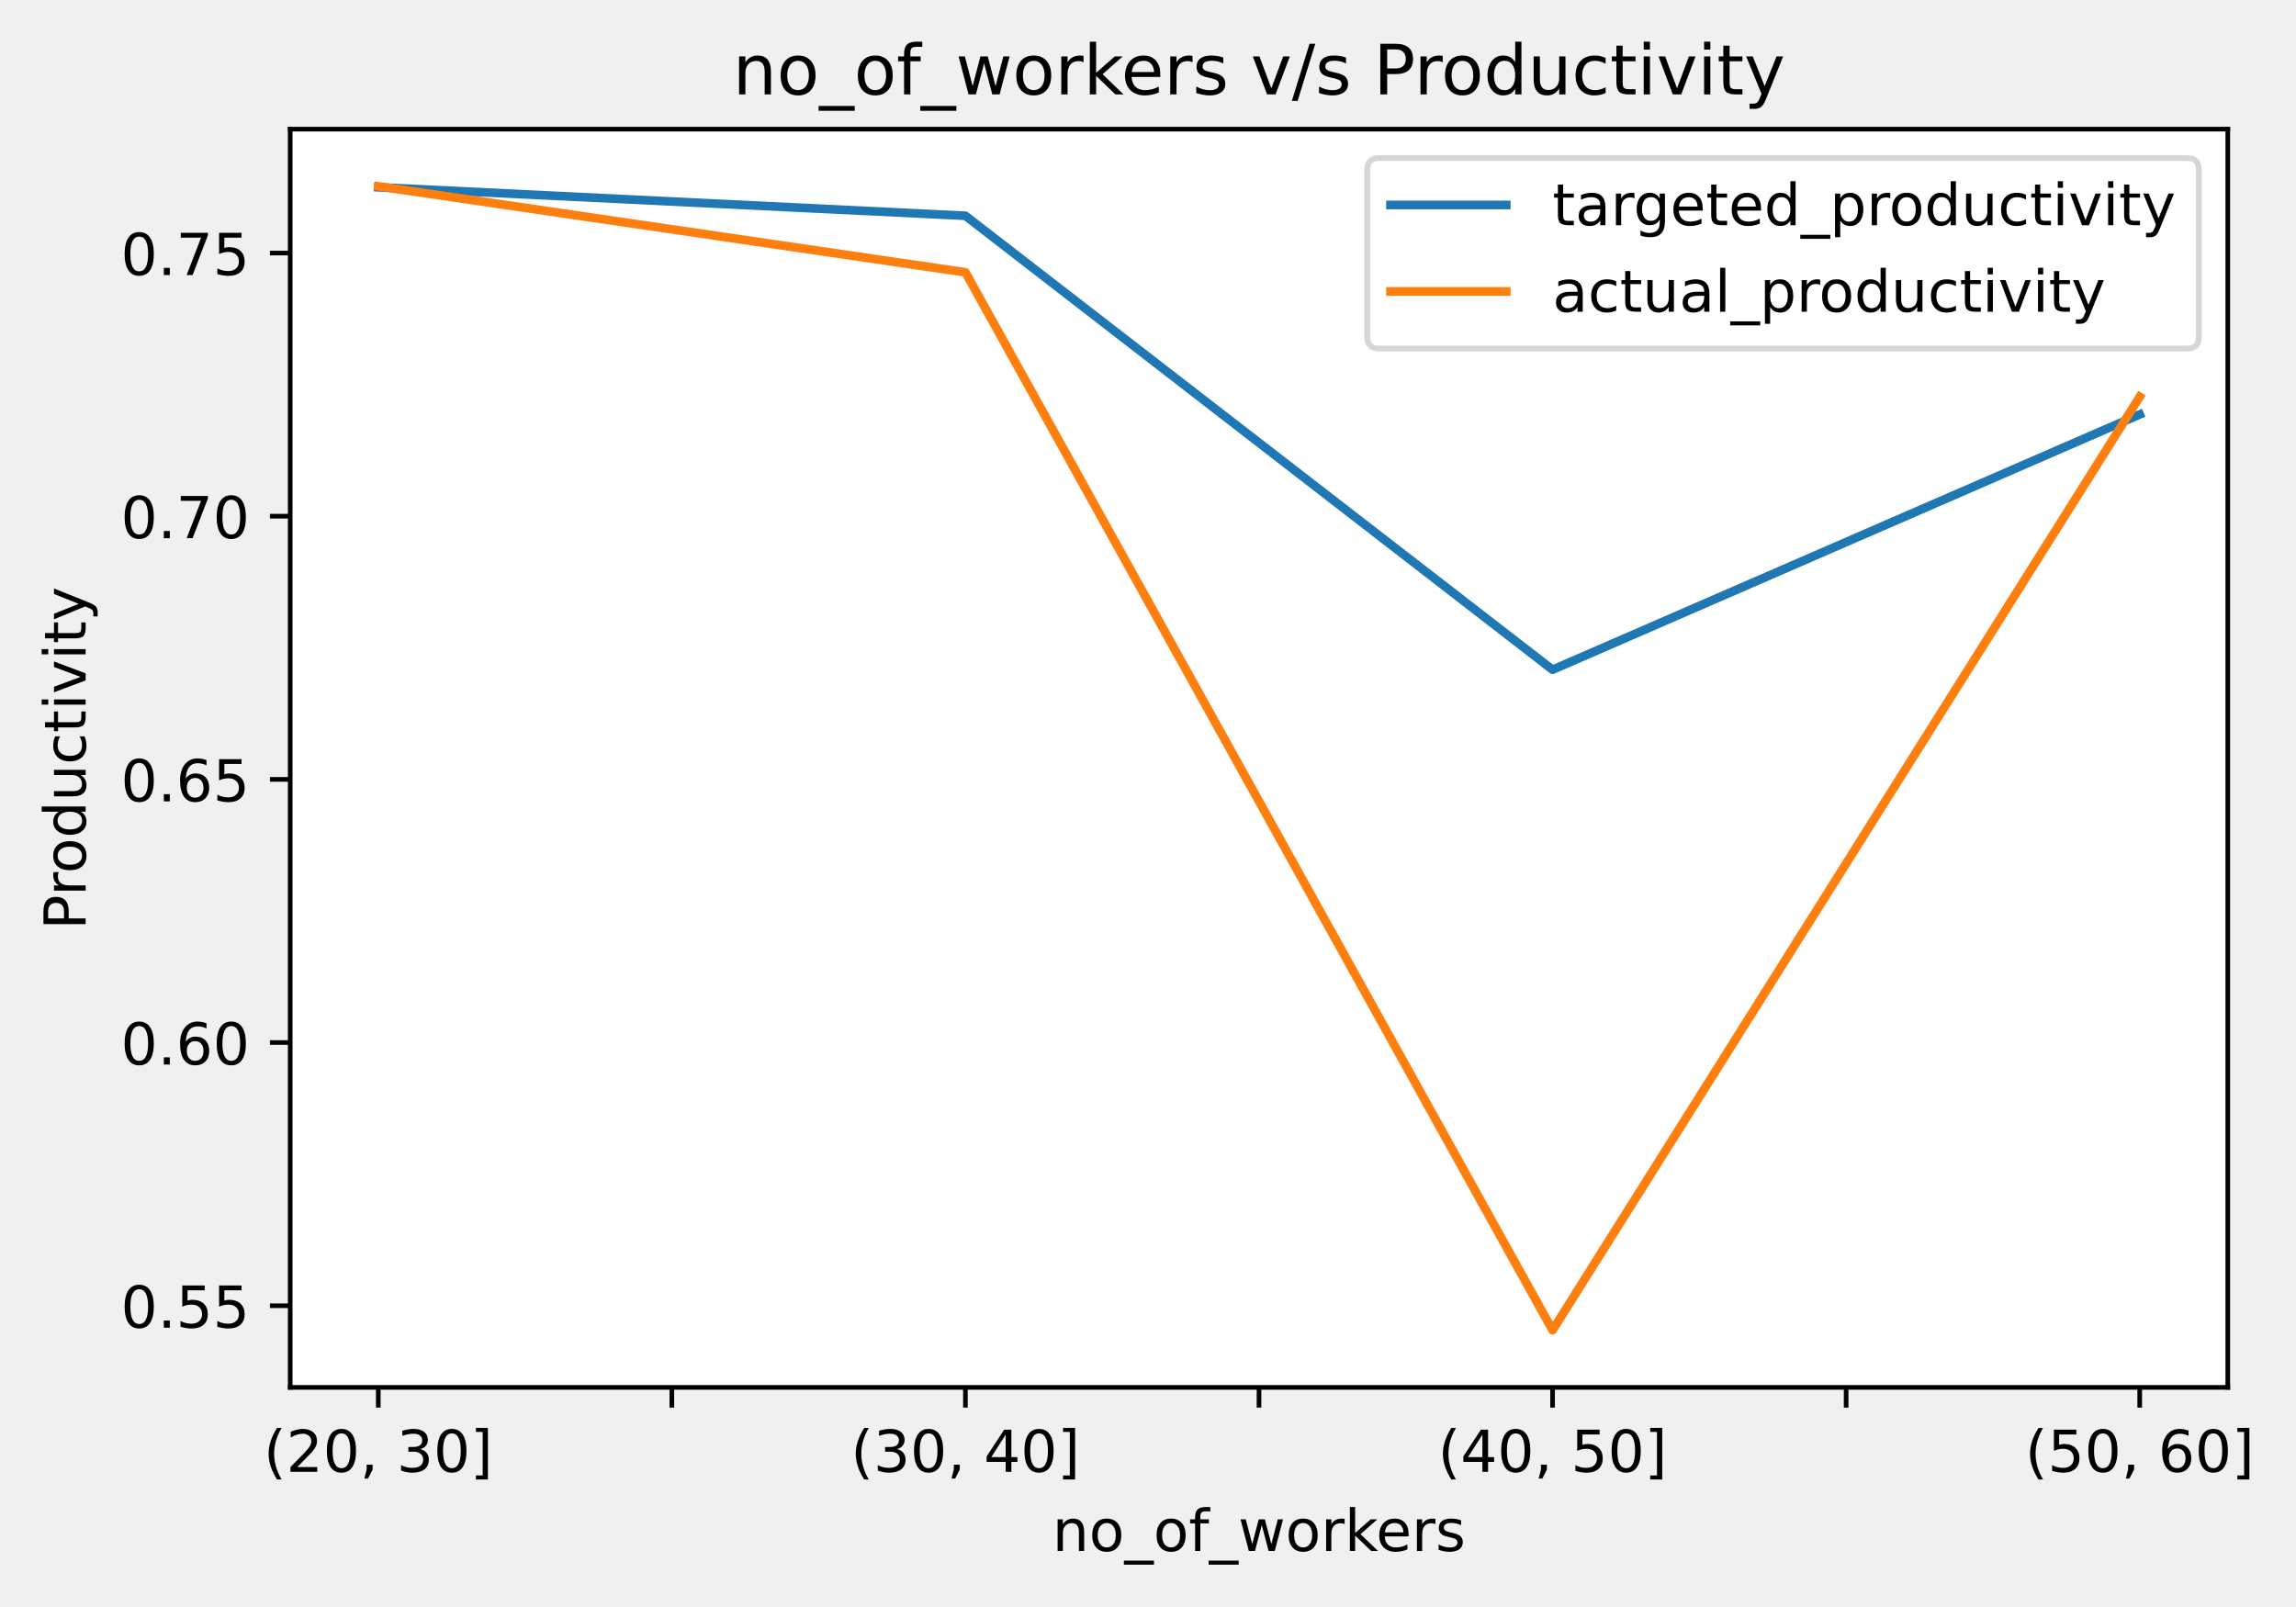
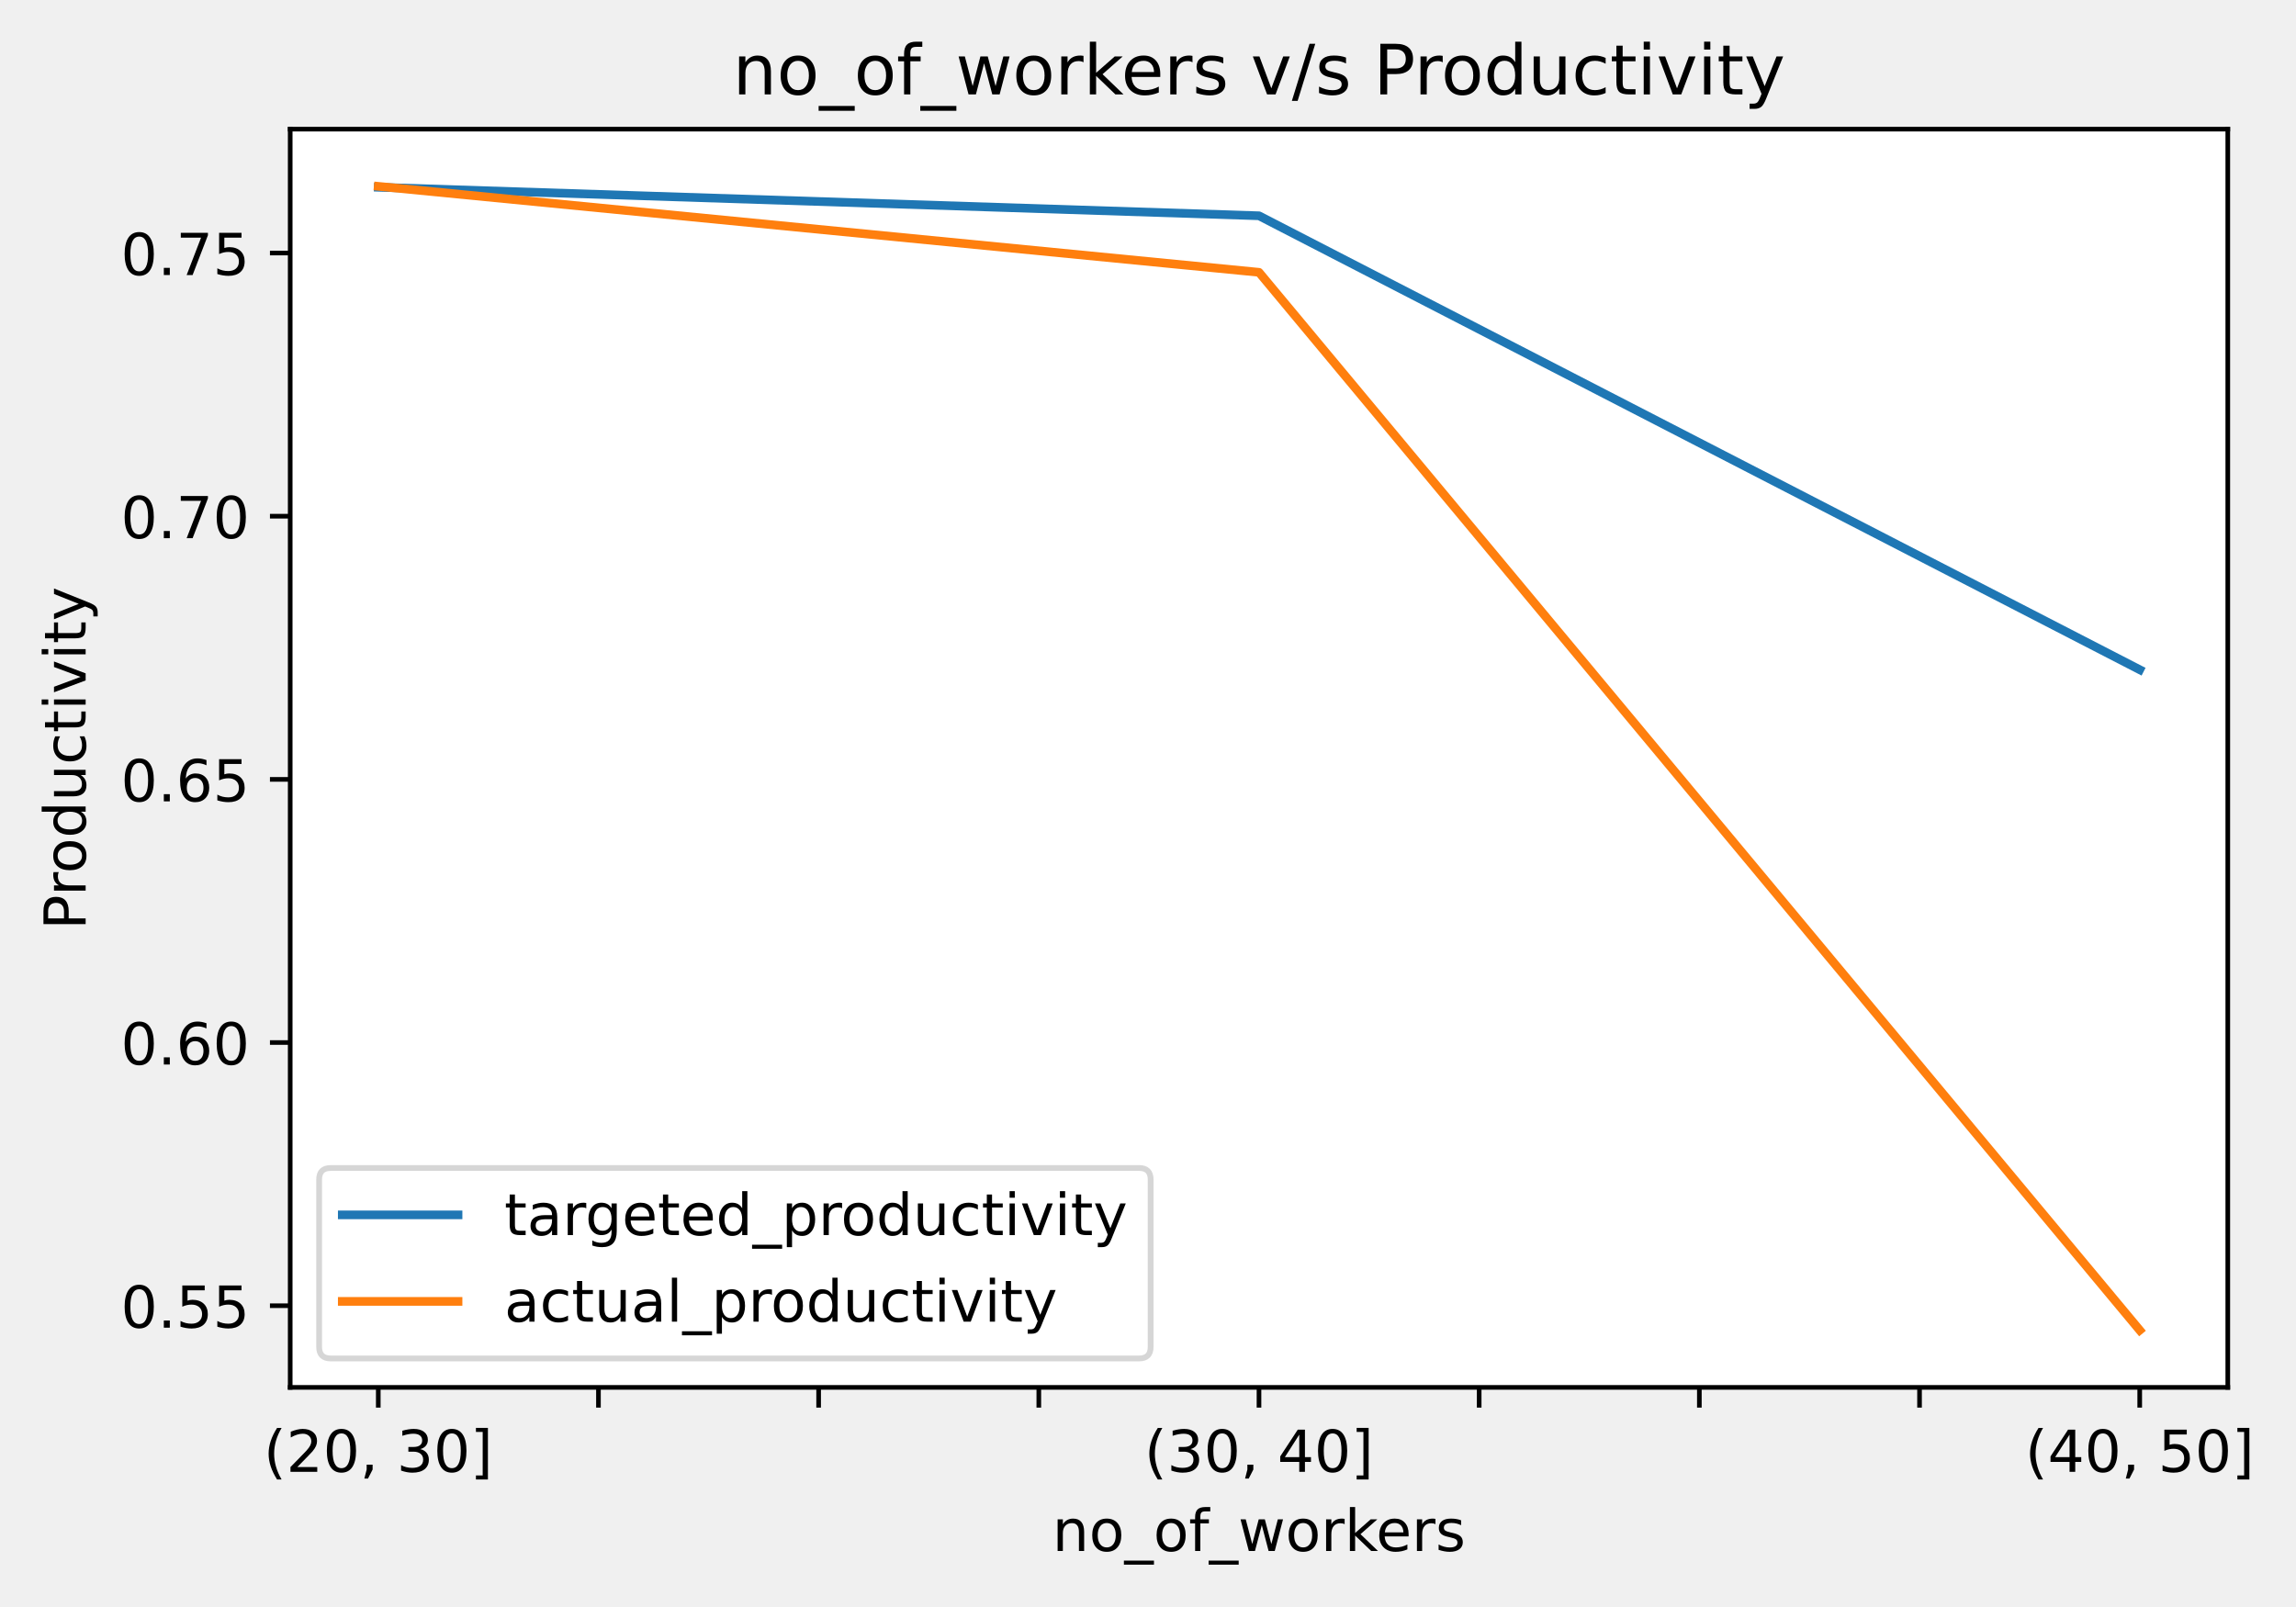
<svg xmlns="http://www.w3.org/2000/svg" xmlns:xlink="http://www.w3.org/1999/xlink" height="277.592pt" version="1.1" viewBox="0 0 396.73 277.592" width="396.73pt">
  <defs>
    <style type="text/css">*{stroke-linecap:butt;stroke-linejoin:round;}</style>
  </defs>
  <g id="figure_1">
    <g id="patch_1">
      <path d="M 0 277.592  L 396.73 277.592  L 396.73 0  L 0 0  z " style="fill:none;" />
    </g>
    <g id="axes_1">
      <g id="patch_2">
        <path d="M 50.144 239.758  L 384.944 239.758  L 384.944 22.318  L 50.144 22.318  z " style="fill:#ffffff;" />
      </g>
      <g id="matplotlib.axis_1">
        <g id="xtick_1">
          <g id="line2d_1">
            <defs>
-               <path d="M 0 0  L 0 3.5  " id="m4b50ad5020" style="stroke:#000000;stroke-width:0.8;" />
-             </defs>
-             <g>
-               <use style="stroke:#000000;stroke-width:0.8;" x="65.362" xlink:href="#m4b50ad5020" y="239.758" />
+               <path d="M 0 0  L 0 3.5  " id="mc0a66f5b54" style="stroke:#000000;stroke-width:0.8;" />
+             </defs>
+             <g>
+               <use style="stroke:#000000;stroke-width:0.8;" x="65.362" xlink:href="#mc0a66f5b54" y="239.758" />
            </g>
          </g>
          <g id="text_1">
            <g transform="translate(45.55724 254.3566)scale(0.1 -0.1)">
              <defs>
                <path d="M 1984 4856  Q 1566 4138 1362 3434  Q 1159 2731 1159 2009  Q 1159 1288 1364 580  Q 1569 -128 1984 -844  L 1484 -844  Q 1016 -109 783 600  Q 550 1309 550 2009  Q 550 2706 781 3412  Q 1013 4119 1484 4856  L 1984 4856  z " id="DejaVuSans-28" transform="scale(0.015625)" />
                <path d="M 1228 531  L 3431 531  L 3431 0  L 469 0  L 469 531  Q 828 903 1448 1529  Q 2069 2156 2228 2338  Q 2531 2678 2651 2914  Q 2772 3150 2772 3378  Q 2772 3750 2511 3984  Q 2250 4219 1831 4219  Q 1534 4219 1204 4116  Q 875 4013 500 3803  L 500 4441  Q 881 4594 1212 4672  Q 1544 4750 1819 4750  Q 2544 4750 2975 4387  Q 3406 4025 3406 3419  Q 3406 3131 3298 2873  Q 3191 2616 2906 2266  Q 2828 2175 2409 1742  Q 1991 1309 1228 531  z " id="DejaVuSans-32" transform="scale(0.015625)" />
                <path d="M 2034 4250  Q 1547 4250 1301 3770  Q 1056 3291 1056 2328  Q 1056 1369 1301 889  Q 1547 409 2034 409  Q 2525 409 2770 889  Q 3016 1369 3016 2328  Q 3016 3291 2770 3770  Q 2525 4250 2034 4250  z M 2034 4750  Q 2819 4750 3233 4129  Q 3647 3509 3647 2328  Q 3647 1150 3233 529  Q 2819 -91 2034 -91  Q 1250 -91 836 529  Q 422 1150 422 2328  Q 422 3509 836 4129  Q 1250 4750 2034 4750  z " id="DejaVuSans-30" transform="scale(0.015625)" />
                <path d="M 750 794  L 1409 794  L 1409 256  L 897 -744  L 494 -744  L 750 256  L 750 794  z " id="DejaVuSans-2c" transform="scale(0.015625)" />
                <path id="DejaVuSans-20" transform="scale(0.015625)" />
                <path d="M 2597 2516  Q 3050 2419 3304 2112  Q 3559 1806 3559 1356  Q 3559 666 3084 287  Q 2609 -91 1734 -91  Q 1441 -91 1130 -33  Q 819 25 488 141  L 488 750  Q 750 597 1062 519  Q 1375 441 1716 441  Q 2309 441 2620 675  Q 2931 909 2931 1356  Q 2931 1769 2642 2001  Q 2353 2234 1838 2234  L 1294 2234  L 1294 2753  L 1863 2753  Q 2328 2753 2575 2939  Q 2822 3125 2822 3475  Q 2822 3834 2567 4026  Q 2313 4219 1838 4219  Q 1578 4219 1281 4162  Q 984 4106 628 3988  L 628 4550  Q 988 4650 1302 4700  Q 1616 4750 1894 4750  Q 2613 4750 3031 4423  Q 3450 4097 3450 3541  Q 3450 3153 3228 2886  Q 3006 2619 2597 2516  z " id="DejaVuSans-33" transform="scale(0.015625)" />
                <path d="M 1947 4863  L 1947 -844  L 622 -844  L 622 -397  L 1369 -397  L 1369 4416  L 622 4416  L 622 4863  L 1947 4863  z " id="DejaVuSans-5d" transform="scale(0.015625)" />
              </defs>
              <use xlink:href="#DejaVuSans-28" />
              <use x="39.014" xlink:href="#DejaVuSans-32" />
              <use x="102.637" xlink:href="#DejaVuSans-30" />
              <use x="166.26" xlink:href="#DejaVuSans-2c" />
              <use x="198.047" xlink:href="#DejaVuSans-20" />
              <use x="229.834" xlink:href="#DejaVuSans-33" />
              <use x="293.457" xlink:href="#DejaVuSans-30" />
              <use x="357.08" xlink:href="#DejaVuSans-5d" />
            </g>
          </g>
        </g>
        <g id="xtick_2">
          <g id="line2d_2">
            <g>
-               <use style="stroke:#000000;stroke-width:0.8;" x="116.089" xlink:href="#m4b50ad5020" y="239.758" />
+               <use style="stroke:#000000;stroke-width:0.8;" x="103.407" xlink:href="#mc0a66f5b54" y="239.758" />
            </g>
          </g>
        </g>
        <g id="xtick_3">
          <g id="line2d_3">
            <g>
-               <use style="stroke:#000000;stroke-width:0.8;" x="166.816" xlink:href="#m4b50ad5020" y="239.758" />
+               <use style="stroke:#000000;stroke-width:0.8;" x="141.453" xlink:href="#mc0a66f5b54" y="239.758" />
+             </g>
+           </g>
+         </g>
+         <g id="xtick_4">
+           <g id="line2d_4">
+             <g>
+               <use style="stroke:#000000;stroke-width:0.8;" x="179.498" xlink:href="#mc0a66f5b54" y="239.758" />
+             </g>
+           </g>
+         </g>
+         <g id="xtick_5">
+           <g id="line2d_5">
+             <g>
+               <use style="stroke:#000000;stroke-width:0.8;" x="217.544" xlink:href="#mc0a66f5b54" y="239.758" />
            </g>
          </g>
          <g id="text_2">
-             <g transform="translate(147.0118 254.3566)scale(0.1 -0.1)">
+             <g transform="translate(197.7391 254.3566)scale(0.1 -0.1)">
              <defs>
                <path d="M 2419 4116  L 825 1625  L 2419 1625  L 2419 4116  z M 2253 4666  L 3047 4666  L 3047 1625  L 3713 1625  L 3713 1100  L 3047 1100  L 3047 0  L 2419 0  L 2419 1100  L 313 1100  L 313 1709  L 2253 4666  z " id="DejaVuSans-34" transform="scale(0.015625)" />
              </defs>
              <use xlink:href="#DejaVuSans-28" />
              <use x="39.014" xlink:href="#DejaVuSans-33" />
              <use x="102.637" xlink:href="#DejaVuSans-30" />
              <use x="166.26" xlink:href="#DejaVuSans-2c" />
              <use x="198.047" xlink:href="#DejaVuSans-20" />
              <use x="229.834" xlink:href="#DejaVuSans-34" />
              <use x="293.457" xlink:href="#DejaVuSans-30" />
              <use x="357.08" xlink:href="#DejaVuSans-5d" />
            </g>
          </g>
        </g>
-         <g id="xtick_4">
-           <g id="line2d_4">
-             <g>
-               <use style="stroke:#000000;stroke-width:0.8;" x="217.544" xlink:href="#m4b50ad5020" y="239.758" />
-             </g>
-           </g>
-         </g>
-         <g id="xtick_5">
-           <g id="line2d_5">
-             <g>
-               <use style="stroke:#000000;stroke-width:0.8;" x="268.271" xlink:href="#m4b50ad5020" y="239.758" />
+         <g id="xtick_6">
+           <g id="line2d_6">
+             <g>
+               <use style="stroke:#000000;stroke-width:0.8;" x="255.589" xlink:href="#mc0a66f5b54" y="239.758" />
+             </g>
+           </g>
+         </g>
+         <g id="xtick_7">
+           <g id="line2d_7">
+             <g>
+               <use style="stroke:#000000;stroke-width:0.8;" x="293.635" xlink:href="#mc0a66f5b54" y="239.758" />
+             </g>
+           </g>
+         </g>
+         <g id="xtick_8">
+           <g id="line2d_8">
+             <g>
+               <use style="stroke:#000000;stroke-width:0.8;" x="331.68" xlink:href="#mc0a66f5b54" y="239.758" />
+             </g>
+           </g>
+         </g>
+         <g id="xtick_9">
+           <g id="line2d_9">
+             <g>
+               <use style="stroke:#000000;stroke-width:0.8;" x="369.726" xlink:href="#mc0a66f5b54" y="239.758" />
            </g>
          </g>
          <g id="text_3">
-             <g transform="translate(248.4663 254.3566)scale(0.1 -0.1)">
+             <g transform="translate(349.9209 254.3566)scale(0.1 -0.1)">
              <defs>
                <path d="M 691 4666  L 3169 4666  L 3169 4134  L 1269 4134  L 1269 2991  Q 1406 3038 1543 3061  Q 1681 3084 1819 3084  Q 2600 3084 3056 2656  Q 3513 2228 3513 1497  Q 3513 744 3044 326  Q 2575 -91 1722 -91  Q 1428 -91 1123 -41  Q 819 9 494 109  L 494 744  Q 775 591 1075 516  Q 1375 441 1709 441  Q 2250 441 2565 725  Q 2881 1009 2881 1497  Q 2881 1984 2565 2268  Q 2250 2553 1709 2553  Q 1456 2553 1204 2497  Q 953 2441 691 2322  L 691 4666  z " id="DejaVuSans-35" transform="scale(0.015625)" />
              </defs>
              <use xlink:href="#DejaVuSans-28" />
              <use x="39.014" xlink:href="#DejaVuSans-34" />
              <use x="102.637" xlink:href="#DejaVuSans-30" />
              <use x="166.26" xlink:href="#DejaVuSans-2c" />
              <use x="198.047" xlink:href="#DejaVuSans-20" />
              <use x="229.834" xlink:href="#DejaVuSans-35" />
              <use x="293.457" xlink:href="#DejaVuSans-30" />
              <use x="357.08" xlink:href="#DejaVuSans-5d" />
            </g>
          </g>
        </g>
-         <g id="xtick_6">
-           <g id="line2d_6">
-             <g>
-               <use style="stroke:#000000;stroke-width:0.8;" x="318.998" xlink:href="#m4b50ad5020" y="239.758" />
-             </g>
-           </g>
-         </g>
-         <g id="xtick_7">
-           <g id="line2d_7">
-             <g>
-               <use style="stroke:#000000;stroke-width:0.8;" x="369.726" xlink:href="#m4b50ad5020" y="239.758" />
-             </g>
-           </g>
-           <g id="text_4">
-             <g transform="translate(349.9209 254.3566)scale(0.1 -0.1)">
-               <defs>
-                 <path d="M 2113 2584  Q 1688 2584 1439 2293  Q 1191 2003 1191 1497  Q 1191 994 1439 701  Q 1688 409 2113 409  Q 2538 409 2786 701  Q 3034 994 3034 1497  Q 3034 2003 2786 2293  Q 2538 2584 2113 2584  z M 3366 4563  L 3366 3988  Q 3128 4100 2886 4159  Q 2644 4219 2406 4219  Q 1781 4219 1451 3797  Q 1122 3375 1075 2522  Q 1259 2794 1537 2939  Q 1816 3084 2150 3084  Q 2853 3084 3261 2657  Q 3669 2231 3669 1497  Q 3669 778 3244 343  Q 2819 -91 2113 -91  Q 1303 -91 875 529  Q 447 1150 447 2328  Q 447 3434 972 4092  Q 1497 4750 2381 4750  Q 2619 4750 2861 4703  Q 3103 4656 3366 4563  z " id="DejaVuSans-36" transform="scale(0.015625)" />
-               </defs>
-               <use xlink:href="#DejaVuSans-28" />
-               <use x="39.014" xlink:href="#DejaVuSans-35" />
-               <use x="102.637" xlink:href="#DejaVuSans-30" />
-               <use x="166.26" xlink:href="#DejaVuSans-2c" />
-               <use x="198.047" xlink:href="#DejaVuSans-20" />
-               <use x="229.834" xlink:href="#DejaVuSans-36" />
-               <use x="293.457" xlink:href="#DejaVuSans-30" />
-               <use x="357.08" xlink:href="#DejaVuSans-5d" />
-             </g>
-           </g>
-         </g>
-         <g id="text_5">
+         <g id="text_4">
          <g transform="translate(181.8414 268.0347)scale(0.1 -0.1)">
            <defs>
              <path d="M 3513 2113  L 3513 0  L 2938 0  L 2938 2094  Q 2938 2591 2744 2837  Q 2550 3084 2163 3084  Q 1697 3084 1428 2787  Q 1159 2491 1159 1978  L 1159 0  L 581 0  L 581 3500  L 1159 3500  L 1159 2956  Q 1366 3272 1645 3428  Q 1925 3584 2291 3584  Q 2894 3584 3203 3211  Q 3513 2838 3513 2113  z " id="DejaVuSans-6e" transform="scale(0.015625)" />
              <path d="M 1959 3097  Q 1497 3097 1228 2736  Q 959 2375 959 1747  Q 959 1119 1226 758  Q 1494 397 1959 397  Q 2419 397 2687 759  Q 2956 1122 2956 1747  Q 2956 2369 2687 2733  Q 2419 3097 1959 3097  z M 1959 3584  Q 2709 3584 3137 3096  Q 3566 2609 3566 1747  Q 3566 888 3137 398  Q 2709 -91 1959 -91  Q 1206 -91 779 398  Q 353 888 353 1747  Q 353 2609 779 3096  Q 1206 3584 1959 3584  z " id="DejaVuSans-6f" transform="scale(0.015625)" />
              <path d="M 3263 -1063  L 3263 -1509  L -63 -1509  L -63 -1063  L 3263 -1063  z " id="DejaVuSans-5f" transform="scale(0.015625)" />
              <path d="M 2375 4863  L 2375 4384  L 1825 4384  Q 1516 4384 1395 4259  Q 1275 4134 1275 3809  L 1275 3500  L 2222 3500  L 2222 3053  L 1275 3053  L 1275 0  L 697 0  L 697 3053  L 147 3053  L 147 3500  L 697 3500  L 697 3744  Q 697 4328 969 4595  Q 1241 4863 1831 4863  L 2375 4863  z " id="DejaVuSans-66" transform="scale(0.015625)" />
              <path d="M 269 3500  L 844 3500  L 1563 769  L 2278 3500  L 2956 3500  L 3675 769  L 4391 3500  L 4966 3500  L 4050 0  L 3372 0  L 2619 2869  L 1863 0  L 1184 0  L 269 3500  z " id="DejaVuSans-77" transform="scale(0.015625)" />
              <path d="M 2631 2963  Q 2534 3019 2420 3045  Q 2306 3072 2169 3072  Q 1681 3072 1420 2755  Q 1159 2438 1159 1844  L 1159 0  L 581 0  L 581 3500  L 1159 3500  L 1159 2956  Q 1341 3275 1631 3429  Q 1922 3584 2338 3584  Q 2397 3584 2469 3576  Q 2541 3569 2628 3553  L 2631 2963  z " id="DejaVuSans-72" transform="scale(0.015625)" />
              <path d="M 581 4863  L 1159 4863  L 1159 1991  L 2875 3500  L 3609 3500  L 1753 1863  L 3688 0  L 2938 0  L 1159 1709  L 1159 0  L 581 0  L 581 4863  z " id="DejaVuSans-6b" transform="scale(0.015625)" />
              <path d="M 3597 1894  L 3597 1613  L 953 1613  Q 991 1019 1311 708  Q 1631 397 2203 397  Q 2534 397 2845 478  Q 3156 559 3463 722  L 3463 178  Q 3153 47 2828 -22  Q 2503 -91 2169 -91  Q 1331 -91 842 396  Q 353 884 353 1716  Q 353 2575 817 3079  Q 1281 3584 2069 3584  Q 2775 3584 3186 3129  Q 3597 2675 3597 1894  z M 3022 2063  Q 3016 2534 2758 2815  Q 2500 3097 2075 3097  Q 1594 3097 1305 2825  Q 1016 2553 972 2059  L 3022 2063  z " id="DejaVuSans-65" transform="scale(0.015625)" />
              <path d="M 2834 3397  L 2834 2853  Q 2591 2978 2328 3040  Q 2066 3103 1784 3103  Q 1356 3103 1142 2972  Q 928 2841 928 2578  Q 928 2378 1081 2264  Q 1234 2150 1697 2047  L 1894 2003  Q 2506 1872 2764 1633  Q 3022 1394 3022 966  Q 3022 478 2636 193  Q 2250 -91 1575 -91  Q 1294 -91 989 -36  Q 684 19 347 128  L 347 722  Q 666 556 975 473  Q 1284 391 1588 391  Q 1994 391 2212 530  Q 2431 669 2431 922  Q 2431 1156 2273 1281  Q 2116 1406 1581 1522  L 1381 1569  Q 847 1681 609 1914  Q 372 2147 372 2553  Q 372 3047 722 3315  Q 1072 3584 1716 3584  Q 2034 3584 2315 3537  Q 2597 3491 2834 3397  z " id="DejaVuSans-73" transform="scale(0.015625)" />
            </defs>
            <use xlink:href="#DejaVuSans-6e" />
            <use x="63.379" xlink:href="#DejaVuSans-6f" />
            <use x="124.561" xlink:href="#DejaVuSans-5f" />
            <use x="174.561" xlink:href="#DejaVuSans-6f" />
            <use x="235.742" xlink:href="#DejaVuSans-66" />
            <use x="270.947" xlink:href="#DejaVuSans-5f" />
            <use x="320.947" xlink:href="#DejaVuSans-77" />
            <use x="402.734" xlink:href="#DejaVuSans-6f" />
            <use x="463.916" xlink:href="#DejaVuSans-72" />
            <use x="505.029" xlink:href="#DejaVuSans-6b" />
            <use x="559.314" xlink:href="#DejaVuSans-65" />
            <use x="620.838" xlink:href="#DejaVuSans-72" />
            <use x="661.951" xlink:href="#DejaVuSans-73" />
          </g>
        </g>
      </g>
      <g id="matplotlib.axis_2">
        <g id="ytick_1">
-           <g id="line2d_8">
-             <defs>
-               <path d="M 0 0  L -3.5 0  " id="md3fa76c463" style="stroke:#000000;stroke-width:0.8;" />
-             </defs>
-             <g>
-               <use style="stroke:#000000;stroke-width:0.8;" x="50.144" xlink:href="#md3fa76c463" y="225.642" />
-             </g>
-           </g>
-           <g id="text_6">
+           <g id="line2d_10">
+             <defs>
+               <path d="M 0 0  L -3.5 0  " id="m6a27a5f89f" style="stroke:#000000;stroke-width:0.8;" />
+             </defs>
+             <g>
+               <use style="stroke:#000000;stroke-width:0.8;" x="50.144" xlink:href="#m6a27a5f89f" y="225.642" />
+             </g>
+           </g>
+           <g id="text_5">
            <g transform="translate(20.87813 229.4412)scale(0.1 -0.1)">
              <defs>
                <path d="M 684 794  L 1344 794  L 1344 0  L 684 0  L 684 794  z " id="DejaVuSans-2e" transform="scale(0.015625)" />
              </defs>
              <use xlink:href="#DejaVuSans-30" />
              <use x="63.623" xlink:href="#DejaVuSans-2e" />
              <use x="95.41" xlink:href="#DejaVuSans-35" />
              <use x="159.033" xlink:href="#DejaVuSans-35" />
            </g>
          </g>
        </g>
        <g id="ytick_2">
-           <g id="line2d_9">
-             <g>
-               <use style="stroke:#000000;stroke-width:0.8;" x="50.144" xlink:href="#md3fa76c463" y="180.164" />
-             </g>
-           </g>
-           <g id="text_7">
+           <g id="line2d_11">
+             <g>
+               <use style="stroke:#000000;stroke-width:0.8;" x="50.144" xlink:href="#m6a27a5f89f" y="180.164" />
+             </g>
+           </g>
+           <g id="text_6">
            <g transform="translate(20.87813 183.9629)scale(0.1 -0.1)">
+               <defs>
+                 <path d="M 2113 2584  Q 1688 2584 1439 2293  Q 1191 2003 1191 1497  Q 1191 994 1439 701  Q 1688 409 2113 409  Q 2538 409 2786 701  Q 3034 994 3034 1497  Q 3034 2003 2786 2293  Q 2538 2584 2113 2584  z M 3366 4563  L 3366 3988  Q 3128 4100 2886 4159  Q 2644 4219 2406 4219  Q 1781 4219 1451 3797  Q 1122 3375 1075 2522  Q 1259 2794 1537 2939  Q 1816 3084 2150 3084  Q 2853 3084 3261 2657  Q 3669 2231 3669 1497  Q 3669 778 3244 343  Q 2819 -91 2113 -91  Q 1303 -91 875 529  Q 447 1150 447 2328  Q 447 3434 972 4092  Q 1497 4750 2381 4750  Q 2619 4750 2861 4703  Q 3103 4656 3366 4563  z " id="DejaVuSans-36" transform="scale(0.015625)" />
+               </defs>
              <use xlink:href="#DejaVuSans-30" />
              <use x="63.623" xlink:href="#DejaVuSans-2e" />
              <use x="95.41" xlink:href="#DejaVuSans-36" />
              <use x="159.033" xlink:href="#DejaVuSans-30" />
            </g>
          </g>
        </g>
        <g id="ytick_3">
-           <g id="line2d_10">
-             <g>
-               <use style="stroke:#000000;stroke-width:0.8;" x="50.144" xlink:href="#md3fa76c463" y="134.685" />
-             </g>
-           </g>
-           <g id="text_8">
+           <g id="line2d_12">
+             <g>
+               <use style="stroke:#000000;stroke-width:0.8;" x="50.144" xlink:href="#m6a27a5f89f" y="134.685" />
+             </g>
+           </g>
+           <g id="text_7">
            <g transform="translate(20.87813 138.4846)scale(0.1 -0.1)">
              <use xlink:href="#DejaVuSans-30" />
              <use x="63.623" xlink:href="#DejaVuSans-2e" />
              <use x="95.41" xlink:href="#DejaVuSans-36" />
              <use x="159.033" xlink:href="#DejaVuSans-35" />
            </g>
          </g>
        </g>
        <g id="ytick_4">
-           <g id="line2d_11">
-             <g>
-               <use style="stroke:#000000;stroke-width:0.8;" x="50.144" xlink:href="#md3fa76c463" y="89.207" />
-             </g>
-           </g>
-           <g id="text_9">
+           <g id="line2d_13">
+             <g>
+               <use style="stroke:#000000;stroke-width:0.8;" x="50.144" xlink:href="#m6a27a5f89f" y="89.207" />
+             </g>
+           </g>
+           <g id="text_8">
            <g transform="translate(20.87813 93.00636)scale(0.1 -0.1)">
              <defs>
                <path d="M 525 4666  L 3525 4666  L 3525 4397  L 1831 0  L 1172 0  L 2766 4134  L 525 4134  L 525 4666  z " id="DejaVuSans-37" transform="scale(0.015625)" />
              </defs>
              <use xlink:href="#DejaVuSans-30" />
              <use x="63.623" xlink:href="#DejaVuSans-2e" />
              <use x="95.41" xlink:href="#DejaVuSans-37" />
              <use x="159.033" xlink:href="#DejaVuSans-30" />
            </g>
          </g>
        </g>
        <g id="ytick_5">
-           <g id="line2d_12">
-             <g>
-               <use style="stroke:#000000;stroke-width:0.8;" x="50.144" xlink:href="#md3fa76c463" y="43.729" />
-             </g>
-           </g>
-           <g id="text_10">
+           <g id="line2d_14">
+             <g>
+               <use style="stroke:#000000;stroke-width:0.8;" x="50.144" xlink:href="#m6a27a5f89f" y="43.729" />
+             </g>
+           </g>
+           <g id="text_9">
            <g transform="translate(20.87813 47.52809)scale(0.1 -0.1)">
              <use xlink:href="#DejaVuSans-30" />
              <use x="63.623" xlink:href="#DejaVuSans-2e" />
              <use x="95.41" xlink:href="#DejaVuSans-37" />
              <use x="159.033" xlink:href="#DejaVuSans-35" />
            </g>
          </g>
        </g>
-         <g id="text_11">
+         <g id="text_10">
          <g transform="translate(14.79844 160.6772)rotate(-90)scale(0.1 -0.1)">
            <defs>
              <path d="M 1259 4147  L 1259 2394  L 2053 2394  Q 2494 2394 2734 2622  Q 2975 2850 2975 3272  Q 2975 3691 2734 3919  Q 2494 4147 2053 4147  L 1259 4147  z M 628 4666  L 2053 4666  Q 2838 4666 3239 4311  Q 3641 3956 3641 3272  Q 3641 2581 3239 2228  Q 2838 1875 2053 1875  L 1259 1875  L 1259 0  L 628 0  L 628 4666  z " id="DejaVuSans-50" transform="scale(0.015625)" />
              <path d="M 2906 2969  L 2906 4863  L 3481 4863  L 3481 0  L 2906 0  L 2906 525  Q 2725 213 2448 61  Q 2172 -91 1784 -91  Q 1150 -91 751 415  Q 353 922 353 1747  Q 353 2572 751 3078  Q 1150 3584 1784 3584  Q 2172 3584 2448 3432  Q 2725 3281 2906 2969  z M 947 1747  Q 947 1113 1208 752  Q 1469 391 1925 391  Q 2381 391 2643 752  Q 2906 1113 2906 1747  Q 2906 2381 2643 2742  Q 2381 3103 1925 3103  Q 1469 3103 1208 2742  Q 947 2381 947 1747  z " id="DejaVuSans-64" transform="scale(0.015625)" />
              <path d="M 544 1381  L 544 3500  L 1119 3500  L 1119 1403  Q 1119 906 1312 657  Q 1506 409 1894 409  Q 2359 409 2629 706  Q 2900 1003 2900 1516  L 2900 3500  L 3475 3500  L 3475 0  L 2900 0  L 2900 538  Q 2691 219 2414 64  Q 2138 -91 1772 -91  Q 1169 -91 856 284  Q 544 659 544 1381  z M 1991 3584  L 1991 3584  z " id="DejaVuSans-75" transform="scale(0.015625)" />
              <path d="M 3122 3366  L 3122 2828  Q 2878 2963 2633 3030  Q 2388 3097 2138 3097  Q 1578 3097 1268 2742  Q 959 2388 959 1747  Q 959 1106 1268 751  Q 1578 397 2138 397  Q 2388 397 2633 464  Q 2878 531 3122 666  L 3122 134  Q 2881 22 2623 -34  Q 2366 -91 2075 -91  Q 1284 -91 818 406  Q 353 903 353 1747  Q 353 2603 823 3093  Q 1294 3584 2113 3584  Q 2378 3584 2631 3529  Q 2884 3475 3122 3366  z " id="DejaVuSans-63" transform="scale(0.015625)" />
              <path d="M 1172 4494  L 1172 3500  L 2356 3500  L 2356 3053  L 1172 3053  L 1172 1153  Q 1172 725 1289 603  Q 1406 481 1766 481  L 2356 481  L 2356 0  L 1766 0  Q 1100 0 847 248  Q 594 497 594 1153  L 594 3053  L 172 3053  L 172 3500  L 594 3500  L 594 4494  L 1172 4494  z " id="DejaVuSans-74" transform="scale(0.015625)" />
              <path d="M 603 3500  L 1178 3500  L 1178 0  L 603 0  L 603 3500  z M 603 4863  L 1178 4863  L 1178 4134  L 603 4134  L 603 4863  z " id="DejaVuSans-69" transform="scale(0.015625)" />
              <path d="M 191 3500  L 800 3500  L 1894 563  L 2988 3500  L 3597 3500  L 2284 0  L 1503 0  L 191 3500  z " id="DejaVuSans-76" transform="scale(0.015625)" />
              <path d="M 2059 -325  Q 1816 -950 1584 -1140  Q 1353 -1331 966 -1331  L 506 -1331  L 506 -850  L 844 -850  Q 1081 -850 1212 -737  Q 1344 -625 1503 -206  L 1606 56  L 191 3500  L 800 3500  L 1894 763  L 2988 3500  L 3597 3500  L 2059 -325  z " id="DejaVuSans-79" transform="scale(0.015625)" />
            </defs>
            <use xlink:href="#DejaVuSans-50" />
            <use x="58.553" xlink:href="#DejaVuSans-72" />
            <use x="97.416" xlink:href="#DejaVuSans-6f" />
            <use x="158.598" xlink:href="#DejaVuSans-64" />
            <use x="222.074" xlink:href="#DejaVuSans-75" />
            <use x="285.453" xlink:href="#DejaVuSans-63" />
            <use x="340.434" xlink:href="#DejaVuSans-74" />
            <use x="379.643" xlink:href="#DejaVuSans-69" />
            <use x="407.426" xlink:href="#DejaVuSans-76" />
            <use x="466.605" xlink:href="#DejaVuSans-69" />
            <use x="494.389" xlink:href="#DejaVuSans-74" />
            <use x="533.598" xlink:href="#DejaVuSans-79" />
          </g>
        </g>
      </g>
-       <g id="line2d_13">
-         <path clip-path="url(#p6cb6f6f146)" d="M 65.362 32.359  L 166.816 37.289  L 268.271 115.736  L 369.726 71.621  " style="fill:none;stroke:#1f77b4;stroke-linecap:square;stroke-width:1.5;" />
-       </g>
-       <g id="line2d_14">
-         <path clip-path="url(#p6cb6f6f146)" d="M 65.362 32.202  L 166.816 47.058  L 268.271 229.874  L 369.726 68.565  " style="fill:none;stroke:#ff7f0e;stroke-linecap:square;stroke-width:1.5;" />
+       <g id="line2d_15">
+         <path clip-path="url(#pec417acc16)" d="M 65.362 32.359  L 217.544 37.289  L 369.726 115.736  " style="fill:none;stroke:#1f77b4;stroke-linecap:square;stroke-width:1.5;" />
+       </g>
+       <g id="line2d_16">
+         <path clip-path="url(#pec417acc16)" d="M 65.362 32.202  L 217.544 47.058  L 369.726 229.874  " style="fill:none;stroke:#ff7f0e;stroke-linecap:square;stroke-width:1.5;" />
      </g>
      <g id="patch_3">
        <path d="M 50.144 239.758  L 50.144 22.318  " style="fill:none;stroke:#000000;stroke-linecap:square;stroke-linejoin:miter;stroke-width:0.8;" />
      </g>
      <g id="patch_4">
        <path d="M 384.944 239.758  L 384.944 22.318  " style="fill:none;stroke:#000000;stroke-linecap:square;stroke-linejoin:miter;stroke-width:0.8;" />
      </g>
      <g id="patch_5">
        <path d="M 50.144 239.758  L 384.944 239.758  " style="fill:none;stroke:#000000;stroke-linecap:square;stroke-linejoin:miter;stroke-width:0.8;" />
      </g>
      <g id="patch_6">
        <path d="M 50.144 22.318  L 384.944 22.318  " style="fill:none;stroke:#000000;stroke-linecap:square;stroke-linejoin:miter;stroke-width:0.8;" />
      </g>
-       <g id="text_12">
+       <g id="text_11">
        <g transform="translate(126.6222 16.31812)scale(0.12 -0.12)">
          <defs>
            <path d="M 1625 4666  L 2156 4666  L 531 -594  L 0 -594  L 1625 4666  z " id="DejaVuSans-2f" transform="scale(0.015625)" />
          </defs>
          <use xlink:href="#DejaVuSans-6e" />
          <use x="63.379" xlink:href="#DejaVuSans-6f" />
          <use x="124.561" xlink:href="#DejaVuSans-5f" />
          <use x="174.561" xlink:href="#DejaVuSans-6f" />
          <use x="235.742" xlink:href="#DejaVuSans-66" />
          <use x="270.947" xlink:href="#DejaVuSans-5f" />
          <use x="320.947" xlink:href="#DejaVuSans-77" />
          <use x="402.734" xlink:href="#DejaVuSans-6f" />
          <use x="463.916" xlink:href="#DejaVuSans-72" />
          <use x="505.029" xlink:href="#DejaVuSans-6b" />
          <use x="559.314" xlink:href="#DejaVuSans-65" />
          <use x="620.838" xlink:href="#DejaVuSans-72" />
          <use x="661.951" xlink:href="#DejaVuSans-73" />
          <use x="714.051" xlink:href="#DejaVuSans-20" />
          <use x="745.838" xlink:href="#DejaVuSans-76" />
          <use x="805.018" xlink:href="#DejaVuSans-2f" />
          <use x="838.709" xlink:href="#DejaVuSans-73" />
          <use x="890.809" xlink:href="#DejaVuSans-20" />
          <use x="922.596" xlink:href="#DejaVuSans-50" />
          <use x="981.148" xlink:href="#DejaVuSans-72" />
          <use x="1020.012" xlink:href="#DejaVuSans-6f" />
          <use x="1081.193" xlink:href="#DejaVuSans-64" />
          <use x="1144.67" xlink:href="#DejaVuSans-75" />
          <use x="1208.049" xlink:href="#DejaVuSans-63" />
          <use x="1263.029" xlink:href="#DejaVuSans-74" />
          <use x="1302.238" xlink:href="#DejaVuSans-69" />
          <use x="1330.021" xlink:href="#DejaVuSans-76" />
          <use x="1389.201" xlink:href="#DejaVuSans-69" />
          <use x="1416.984" xlink:href="#DejaVuSans-74" />
          <use x="1456.193" xlink:href="#DejaVuSans-79" />
        </g>
      </g>
      <g id="legend_1">
        <g id="patch_7">
-           <path d="M 238.264 60.231  L 377.944 60.231  Q 379.944 60.231 379.944 58.231  L 379.944 29.318  Q 379.944 27.318 377.944 27.318  L 238.264 27.318  Q 236.264 27.318 236.264 29.318  L 236.264 58.231  Q 236.264 60.231 238.264 60.231  z " style="fill:#ffffff;opacity:0.8;stroke:#cccccc;stroke-linejoin:miter;" />
-         </g>
-         <g id="line2d_15">
-           <path d="M 240.264 35.417  L 260.264 35.417  " style="fill:none;stroke:#1f77b4;stroke-linecap:square;stroke-width:1.5;" />
-         </g>
-         <g id="line2d_16" />
-         <g id="text_13">
-           <g transform="translate(268.2641 38.91656)scale(0.1 -0.1)">
+           <path d="M 57.144 234.758  L 196.823 234.758  Q 198.823 234.758 198.823 232.758  L 198.823 203.846  Q 198.823 201.846 196.823 201.846  L 57.144 201.846  Q 55.144 201.846 55.144 203.846  L 55.144 232.758  Q 55.144 234.758 57.144 234.758  z " style="fill:#ffffff;opacity:0.8;stroke:#cccccc;stroke-linejoin:miter;" />
+         </g>
+         <g id="line2d_17">
+           <path d="M 59.144 209.944  L 79.144 209.944  " style="fill:none;stroke:#1f77b4;stroke-linecap:square;stroke-width:1.5;" />
+         </g>
+         <g id="line2d_18" />
+         <g id="text_12">
+           <g transform="translate(87.14375 213.4441)scale(0.1 -0.1)">
            <defs>
              <path d="M 2194 1759  Q 1497 1759 1228 1600  Q 959 1441 959 1056  Q 959 750 1161 570  Q 1363 391 1709 391  Q 2188 391 2477 730  Q 2766 1069 2766 1631  L 2766 1759  L 2194 1759  z M 3341 1997  L 3341 0  L 2766 0  L 2766 531  Q 2569 213 2275 61  Q 1981 -91 1556 -91  Q 1019 -91 701 211  Q 384 513 384 1019  Q 384 1609 779 1909  Q 1175 2209 1959 2209  L 2766 2209  L 2766 2266  Q 2766 2663 2505 2880  Q 2244 3097 1772 3097  Q 1472 3097 1187 3025  Q 903 2953 641 2809  L 641 3341  Q 956 3463 1253 3523  Q 1550 3584 1831 3584  Q 2591 3584 2966 3190  Q 3341 2797 3341 1997  z " id="DejaVuSans-61" transform="scale(0.015625)" />
              <path d="M 2906 1791  Q 2906 2416 2648 2759  Q 2391 3103 1925 3103  Q 1463 3103 1205 2759  Q 947 2416 947 1791  Q 947 1169 1205 825  Q 1463 481 1925 481  Q 2391 481 2648 825  Q 2906 1169 2906 1791  z M 3481 434  Q 3481 -459 3084 -895  Q 2688 -1331 1869 -1331  Q 1566 -1331 1297 -1286  Q 1028 -1241 775 -1147  L 775 -588  Q 1028 -725 1275 -790  Q 1522 -856 1778 -856  Q 2344 -856 2625 -561  Q 2906 -266 2906 331  L 2906 616  Q 2728 306 2450 153  Q 2172 0 1784 0  Q 1141 0 747 490  Q 353 981 353 1791  Q 353 2603 747 3093  Q 1141 3584 1784 3584  Q 2172 3584 2450 3431  Q 2728 3278 2906 2969  L 2906 3500  L 3481 3500  L 3481 434  z " id="DejaVuSans-67" transform="scale(0.015625)" />
              <path d="M 1159 525  L 1159 -1331  L 581 -1331  L 581 3500  L 1159 3500  L 1159 2969  Q 1341 3281 1617 3432  Q 1894 3584 2278 3584  Q 2916 3584 3314 3078  Q 3713 2572 3713 1747  Q 3713 922 3314 415  Q 2916 -91 2278 -91  Q 1894 -91 1617 61  Q 1341 213 1159 525  z M 3116 1747  Q 3116 2381 2855 2742  Q 2594 3103 2138 3103  Q 1681 3103 1420 2742  Q 1159 2381 1159 1747  Q 1159 1113 1420 752  Q 1681 391 2138 391  Q 2594 391 2855 752  Q 3116 1113 3116 1747  z " id="DejaVuSans-70" transform="scale(0.015625)" />
            </defs>
            <use xlink:href="#DejaVuSans-74" />
            <use x="39.209" xlink:href="#DejaVuSans-61" />
            <use x="100.488" xlink:href="#DejaVuSans-72" />
            <use x="139.852" xlink:href="#DejaVuSans-67" />
            <use x="203.328" xlink:href="#DejaVuSans-65" />
            <use x="264.852" xlink:href="#DejaVuSans-74" />
            <use x="304.061" xlink:href="#DejaVuSans-65" />
            <use x="365.584" xlink:href="#DejaVuSans-64" />
            <use x="429.061" xlink:href="#DejaVuSans-5f" />
            <use x="479.061" xlink:href="#DejaVuSans-70" />
            <use x="542.537" xlink:href="#DejaVuSans-72" />
            <use x="581.4" xlink:href="#DejaVuSans-6f" />
            <use x="642.582" xlink:href="#DejaVuSans-64" />
            <use x="706.059" xlink:href="#DejaVuSans-75" />
            <use x="769.438" xlink:href="#DejaVuSans-63" />
            <use x="824.418" xlink:href="#DejaVuSans-74" />
            <use x="863.627" xlink:href="#DejaVuSans-69" />
            <use x="891.41" xlink:href="#DejaVuSans-76" />
            <use x="950.59" xlink:href="#DejaVuSans-69" />
            <use x="978.373" xlink:href="#DejaVuSans-74" />
            <use x="1017.582" xlink:href="#DejaVuSans-79" />
          </g>
        </g>
-         <g id="line2d_17">
-           <path d="M 240.264 50.373  L 260.264 50.373  " style="fill:none;stroke:#ff7f0e;stroke-linecap:square;stroke-width:1.5;" />
-         </g>
-         <g id="line2d_18" />
-         <g id="text_14">
-           <g transform="translate(268.2641 53.87281)scale(0.1 -0.1)">
+         <g id="line2d_19">
+           <path d="M 59.144 224.9  L 79.144 224.9  " style="fill:none;stroke:#ff7f0e;stroke-linecap:square;stroke-width:1.5;" />
+         </g>
+         <g id="line2d_20" />
+         <g id="text_13">
+           <g transform="translate(87.14375 228.4003)scale(0.1 -0.1)">
            <defs>
              <path d="M 603 4863  L 1178 4863  L 1178 0  L 603 0  L 603 4863  z " id="DejaVuSans-6c" transform="scale(0.015625)" />
            </defs>
            <use xlink:href="#DejaVuSans-61" />
            <use x="61.279" xlink:href="#DejaVuSans-63" />
            <use x="116.26" xlink:href="#DejaVuSans-74" />
            <use x="155.469" xlink:href="#DejaVuSans-75" />
            <use x="218.848" xlink:href="#DejaVuSans-61" />
            <use x="280.127" xlink:href="#DejaVuSans-6c" />
            <use x="307.91" xlink:href="#DejaVuSans-5f" />
            <use x="357.91" xlink:href="#DejaVuSans-70" />
            <use x="421.387" xlink:href="#DejaVuSans-72" />
            <use x="460.25" xlink:href="#DejaVuSans-6f" />
            <use x="521.432" xlink:href="#DejaVuSans-64" />
            <use x="584.908" xlink:href="#DejaVuSans-75" />
            <use x="648.287" xlink:href="#DejaVuSans-63" />
            <use x="703.268" xlink:href="#DejaVuSans-74" />
            <use x="742.477" xlink:href="#DejaVuSans-69" />
            <use x="770.26" xlink:href="#DejaVuSans-76" />
            <use x="829.439" xlink:href="#DejaVuSans-69" />
            <use x="857.223" xlink:href="#DejaVuSans-74" />
            <use x="896.432" xlink:href="#DejaVuSans-79" />
          </g>
        </g>
      </g>
    </g>
  </g>
  <defs>
-     <clipPath id="p6cb6f6f146">
+     <clipPath id="pec417acc16">
      <rect height="217.44" width="334.8" x="50.144" y="22.318" />
    </clipPath>
  </defs>
</svg>
